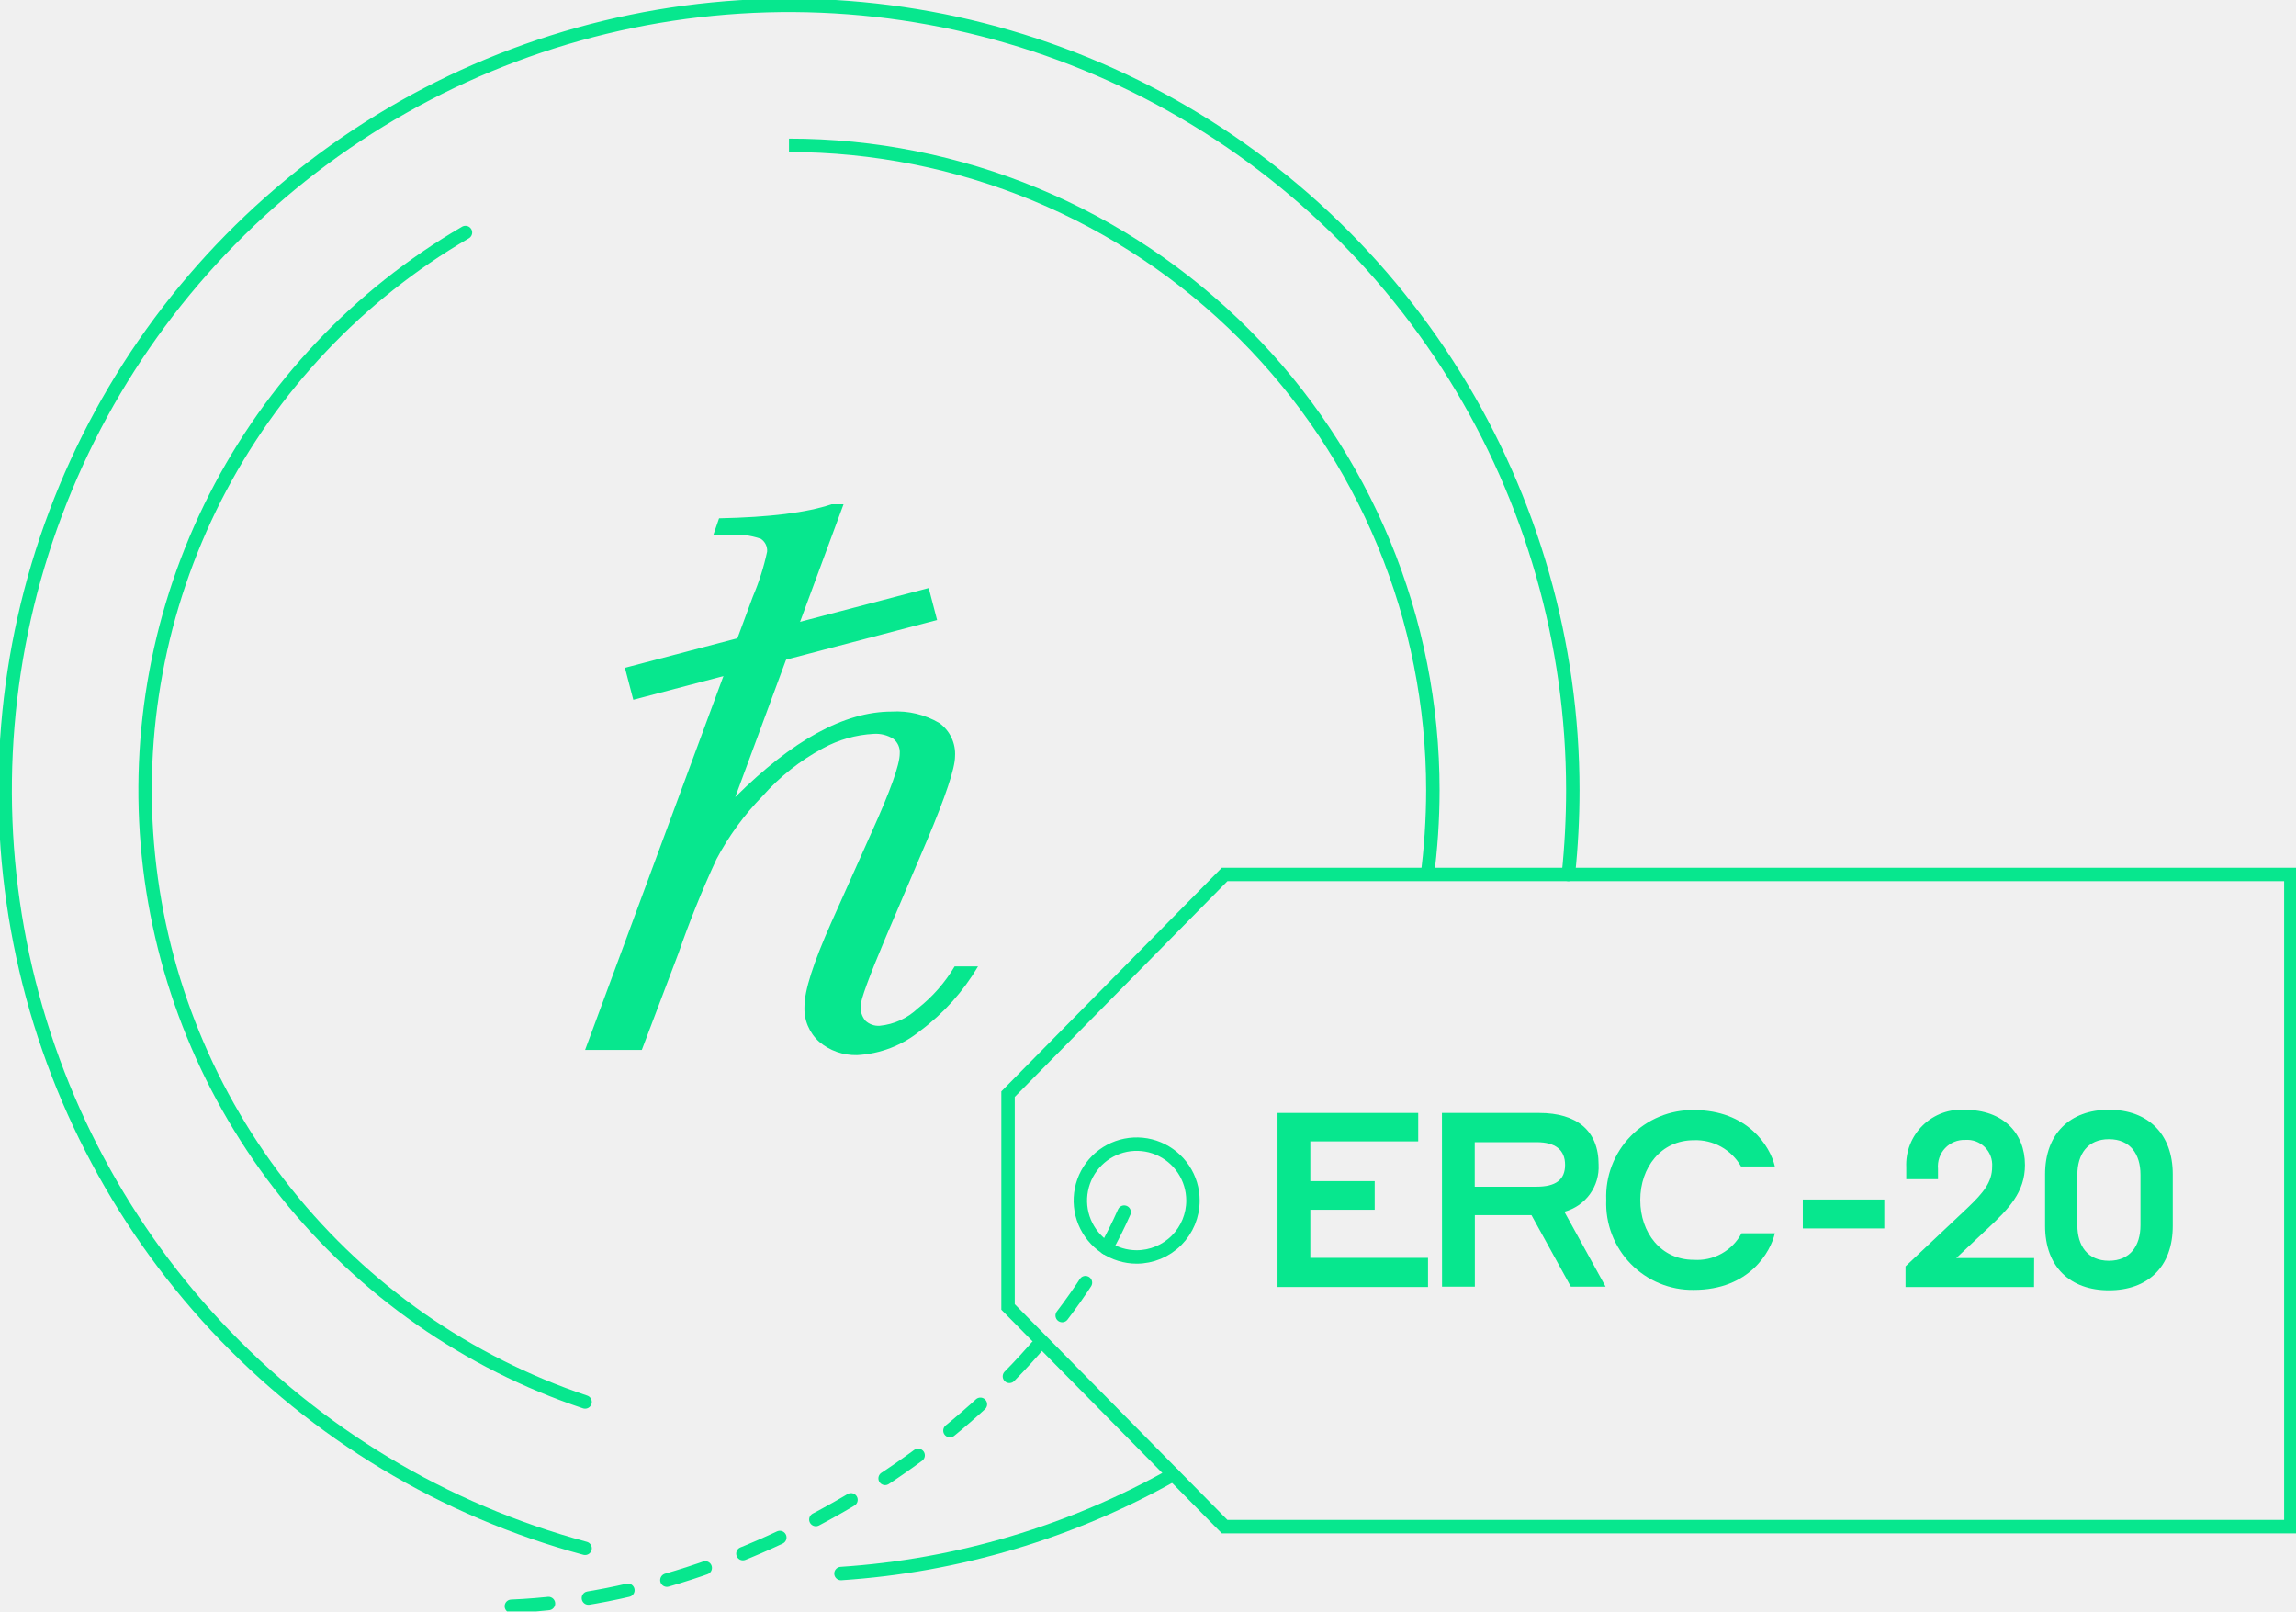
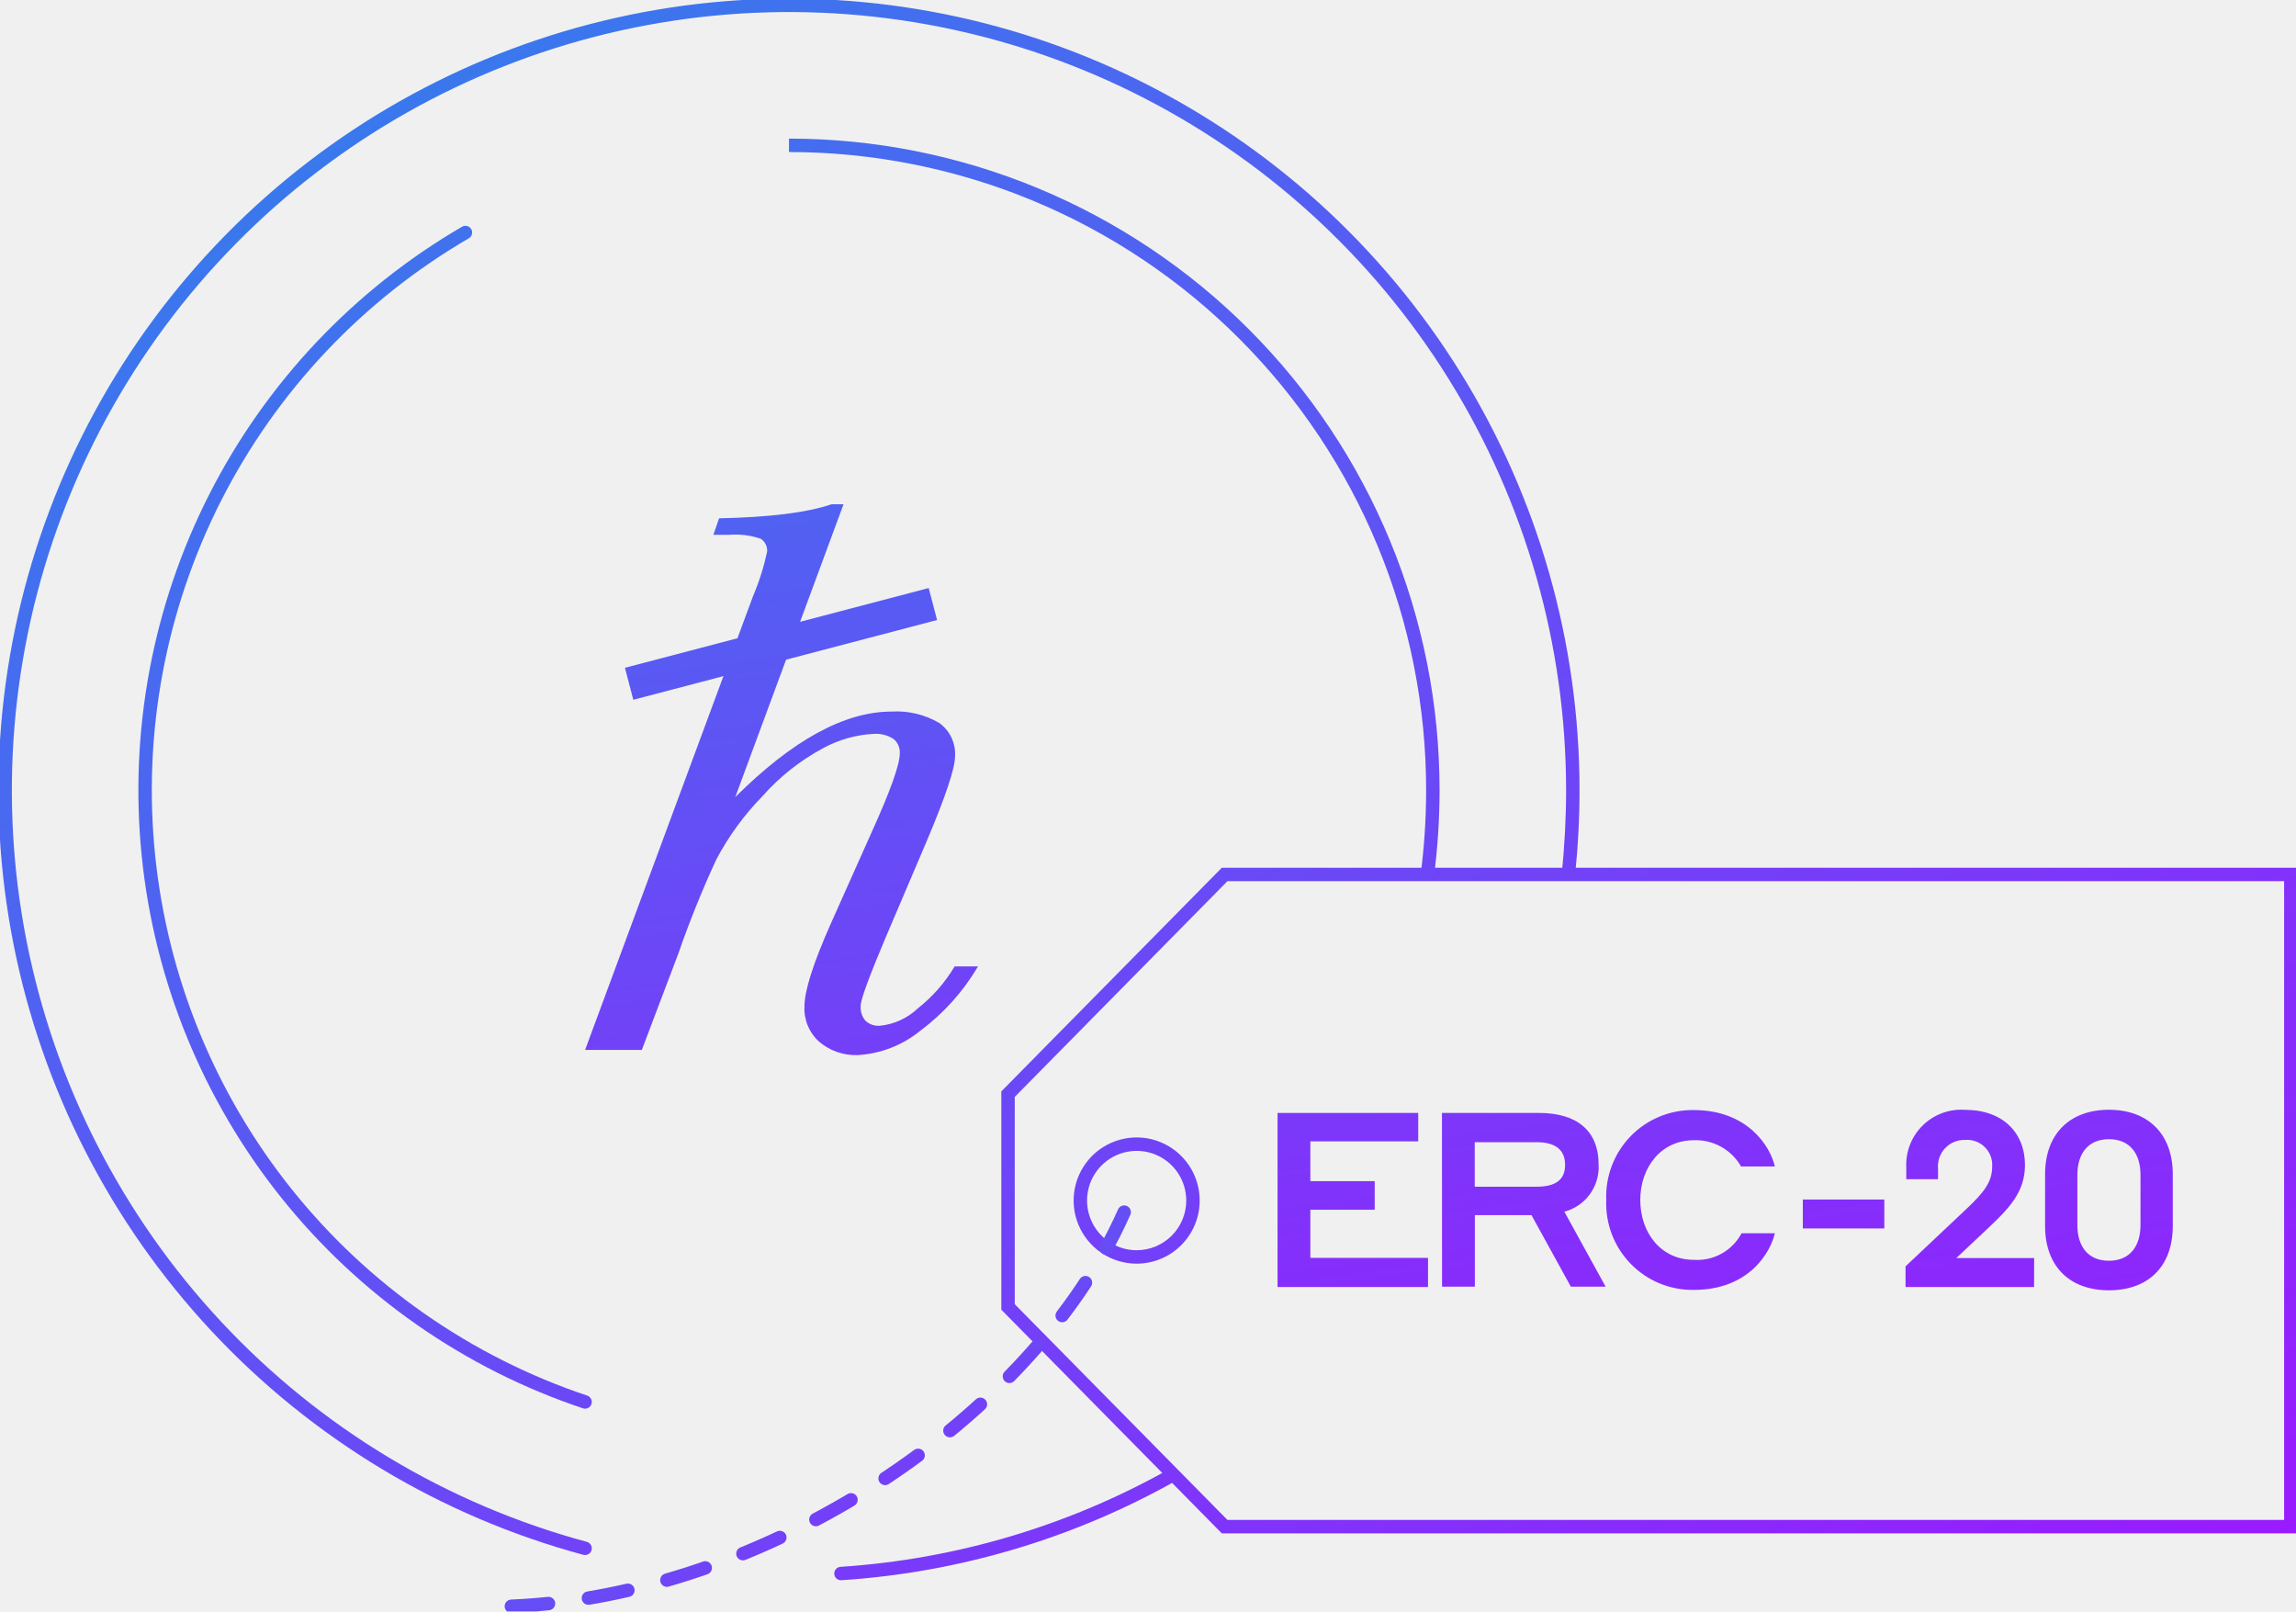
<svg xmlns="http://www.w3.org/2000/svg" width="171" height="120" viewBox="0 0 171 120" fill="none">
-   <g clip-path="url(#clip0_200_103)">
-     <path d="M106.278 65.38C106.568 63.216 106.714 61.034 106.716 58.85C106.717 52.543 105.477 46.298 103.068 40.471C100.658 34.644 97.126 29.35 92.673 24.89C88.22 20.43 82.933 16.892 77.115 14.478C71.296 12.065 65.06 10.822 58.762 10.822" stroke="#07E78E" stroke-linejoin="round" />
-     <path d="M62.633 117.178C71.329 116.607 79.787 114.088 87.382 109.808" stroke="#07E78E" stroke-linecap="round" stroke-linejoin="round" />
-     <path d="M116.809 65.119C117.028 63.034 117.138 60.939 117.139 58.842C117.137 47.935 114.087 37.246 108.335 27.984C102.583 18.722 94.359 11.256 84.591 6.43C74.823 1.605 63.901 -0.388 53.061 0.677C42.221 1.742 31.895 5.822 23.25 12.457C14.605 19.092 7.986 28.016 4.142 38.221C0.297 48.426 -0.62 59.505 1.495 70.204C3.609 80.904 8.671 90.797 16.108 98.767C23.544 106.736 33.059 112.463 43.576 115.3" stroke="#07E78E" stroke-linecap="round" stroke-linejoin="round" />
-     <path d="M34.666 17.314C26.688 21.959 20.218 28.808 16.031 37.042C11.843 45.276 10.116 54.545 11.056 63.737C11.997 72.929 15.565 81.654 21.333 88.867C27.101 96.079 34.824 101.473 43.576 104.401" stroke="#07E78E" stroke-linecap="round" stroke-linejoin="round" />
-     <path d="M47.8 78.187H43.576L56.073 44.42C56.531 43.344 56.886 42.226 57.133 41.082C57.148 40.894 57.111 40.705 57.028 40.535C56.944 40.366 56.816 40.223 56.657 40.12C55.897 39.859 55.091 39.76 54.291 39.828H53.131L53.554 38.597C57.318 38.521 60.111 38.172 61.934 37.551H62.825L54.76 59.358C59.025 55.112 62.907 52.989 66.404 52.989C67.648 52.913 68.887 53.21 69.961 53.843C70.35 54.124 70.66 54.5 70.865 54.934C71.069 55.369 71.16 55.848 71.128 56.327C71.128 57.204 70.432 59.291 69.039 62.588L65.913 69.926C64.707 72.788 64.1 74.449 64.1 74.895C64.067 75.299 64.194 75.7 64.453 76.01C64.596 76.143 64.764 76.245 64.948 76.31C65.132 76.375 65.327 76.401 65.521 76.387C66.587 76.283 67.587 75.826 68.363 75.088C69.459 74.224 70.386 73.165 71.098 71.965H72.841C71.74 73.833 70.278 75.462 68.54 76.757C67.201 77.849 65.549 78.485 63.824 78.572C62.797 78.595 61.797 78.242 61.012 77.58C60.644 77.25 60.355 76.842 60.164 76.385C59.974 75.929 59.889 75.435 59.914 74.941C59.914 73.772 60.574 71.703 61.903 68.719L64.922 61.965C66.315 58.889 67.011 56.937 67.011 56.112C67.027 55.905 66.992 55.697 66.909 55.506C66.826 55.316 66.698 55.149 66.535 55.02C66.096 54.742 65.579 54.612 65.06 54.65C63.742 54.721 62.456 55.086 61.296 55.719C59.594 56.632 58.067 57.841 56.788 59.288C55.426 60.68 54.273 62.26 53.362 63.98C52.303 66.262 51.359 68.596 50.535 70.972L47.8 78.187Z" fill="#07E78E" />
-     <path d="M69.168 43.79L46.543 49.73L47.166 52.111L69.791 46.171L69.168 43.79Z" fill="#07E78E" />
-     <path d="M91.207 113.685H170.616V65.119H91.207L75.076 81.479V97.325L91.207 113.685ZM84.655 93.602C83.826 93.602 83.015 93.355 82.325 92.894C81.635 92.432 81.098 91.776 80.78 91.009C80.463 90.242 80.38 89.397 80.542 88.583C80.704 87.768 81.103 87.02 81.689 86.432C82.276 85.845 83.023 85.445 83.837 85.283C84.65 85.121 85.494 85.204 86.26 85.522C87.026 85.84 87.681 86.378 88.142 87.069C88.603 87.759 88.849 88.571 88.849 89.402C88.849 90.516 88.407 91.584 87.621 92.372C86.834 93.159 85.767 93.602 84.655 93.602V93.602Z" stroke="#07E78E" stroke-miterlimit="10" />
-     <path d="M83.726 90.263C76.912 105.647 56.98 118.831 38.084 119.615" stroke="#07E78E" stroke-miterlimit="10" stroke-linecap="round" stroke-dasharray="3 3" />
-     <path d="M95.148 82.879H105.625V84.995H97.59V87.956H102.383V90.087H97.59V93.671H106.355V95.84H95.148V82.879Z" fill="#07E78E" />
-     <path d="M107.392 82.879H114.627C117.454 82.879 119.059 84.21 119.059 86.725C119.102 87.514 118.871 88.294 118.407 88.933C117.942 89.571 117.272 90.031 116.509 90.233L119.582 95.817H116.993L114.059 90.487H109.842V95.817H107.399L107.392 82.879ZM109.834 85.056V88.371H114.443C115.849 88.371 116.563 87.864 116.563 86.748C116.563 85.633 115.849 85.056 114.443 85.056H109.834Z" fill="#07E78E" />
-     <path d="M119.628 89.364C119.592 88.489 119.735 87.615 120.048 86.798C120.361 85.98 120.837 85.235 121.448 84.608C122.058 83.98 122.79 83.484 123.598 83.15C124.407 82.816 125.275 82.651 126.149 82.664C130.143 82.664 131.841 85.348 132.187 86.864H129.667C129.315 86.247 128.801 85.739 128.181 85.394C127.561 85.05 126.858 84.882 126.149 84.91C123.707 84.91 122.163 86.933 122.163 89.364C122.163 91.794 123.699 93.817 126.149 93.817C126.869 93.866 127.588 93.706 128.219 93.355C128.85 93.004 129.366 92.478 129.706 91.84H132.187C131.872 93.209 130.305 96.055 126.149 96.055C125.275 96.069 124.408 95.903 123.6 95.57C122.792 95.236 122.061 94.741 121.451 94.115C120.84 93.488 120.364 92.744 120.05 91.927C119.737 91.11 119.593 90.238 119.628 89.364Z" fill="#07E78E" />
-     <path d="M134.268 89.325H140.336V91.479H134.268V89.325Z" fill="#07E78E" />
-     <path d="M151.49 95.84H141.919V94.302L146.528 89.956C147.733 88.81 148.371 88.025 148.371 86.879C148.389 86.611 148.35 86.343 148.256 86.092C148.161 85.841 148.014 85.613 147.824 85.424C147.633 85.235 147.405 85.089 147.153 84.996C146.902 84.904 146.633 84.866 146.366 84.887C146.087 84.877 145.808 84.927 145.549 85.033C145.29 85.139 145.057 85.3 144.865 85.504C144.673 85.708 144.527 85.95 144.436 86.215C144.345 86.48 144.312 86.762 144.338 87.041V87.81H141.973V86.918C141.947 86.339 142.044 85.761 142.258 85.223C142.472 84.685 142.797 84.198 143.212 83.795C143.627 83.391 144.123 83.081 144.666 82.883C145.21 82.686 145.789 82.606 146.366 82.649C149.17 82.649 150.814 84.364 150.814 86.756C150.814 88.779 149.608 90.017 148.002 91.517L145.698 93.686H151.497L151.49 95.84Z" fill="#07E78E" />
-     <path d="M161.821 87.441V91.287C161.821 94.363 159.947 96.086 157.066 96.086C154.186 96.086 152.312 94.348 152.312 91.287V87.441C152.312 84.448 154.147 82.641 157.066 82.641C159.985 82.641 161.821 84.448 161.821 87.441ZM159.417 91.24V87.479C159.417 85.941 158.649 84.833 157.066 84.833C155.484 84.833 154.716 85.948 154.716 87.479V91.24C154.716 92.779 155.484 93.886 157.066 93.886C158.649 93.886 159.417 92.771 159.417 91.24Z" fill="#07E78E" />
+   <g clip-path="url(#clip0_200_219)">
+     <path d="M106.715 58.85L107.215 58.85V58.85L106.715 58.85ZM62.6 116.679C62.324 116.697 62.116 116.935 62.134 117.21C62.152 117.486 62.39 117.695 62.665 117.676L62.6 116.679ZM87.627 110.244C87.868 110.108 87.953 109.803 87.817 109.563C87.682 109.322 87.377 109.237 87.136 109.373L87.627 110.244ZM116.311 65.067C116.282 65.341 116.482 65.587 116.756 65.616C117.031 65.645 117.277 65.446 117.306 65.171L116.311 65.067ZM117.139 58.842L117.639 58.843V58.842L117.139 58.842ZM43.445 115.783C43.712 115.855 43.986 115.697 44.058 115.431C44.13 115.164 43.972 114.889 43.706 114.818L43.445 115.783ZM34.917 17.746C35.155 17.607 35.236 17.301 35.097 17.063C34.958 16.824 34.652 16.743 34.414 16.882L34.917 17.746ZM43.417 104.875C43.679 104.963 43.962 104.821 44.05 104.56C44.137 104.298 43.996 104.014 43.734 103.927L43.417 104.875ZM91.207 113.685L90.851 114.036L90.998 114.185H91.207V113.685ZM170.616 113.685V114.185H171.116V113.685H170.616ZM170.616 65.119H171.116V64.619H170.616V65.119ZM91.207 65.119V64.619H90.998L90.851 64.768L91.207 65.119ZM75.076 81.479L74.72 81.128L74.576 81.274V81.479H75.076ZM75.076 97.325H74.576V97.53L74.72 97.676L75.076 97.325ZM84.655 93.602V93.102V93.602ZM88.849 89.402H88.349H88.849ZM106.773 65.447C107.066 63.26 107.214 61.057 107.215 58.85L106.215 58.85C106.214 61.012 106.069 63.171 105.782 65.314L106.773 65.447ZM107.215 58.85C107.216 52.478 105.964 46.168 103.529 40.28L102.605 40.662C104.99 46.429 106.216 52.609 106.215 58.85L107.215 58.85ZM103.529 40.28C101.095 34.393 97.526 29.043 93.026 24.537L92.319 25.243C96.725 29.657 100.221 34.896 102.605 40.662L103.529 40.28ZM93.026 24.537C88.527 20.03 83.185 16.456 77.306 14.017L76.923 14.94C82.681 17.329 87.912 20.83 92.319 25.243L93.026 24.537ZM77.306 14.017C71.427 11.578 65.125 10.322 58.761 10.322V11.322C64.994 11.322 71.165 12.552 76.923 14.94L77.306 14.017ZM62.665 117.676C71.437 117.101 79.967 114.561 87.627 110.244L87.136 109.373C79.606 113.616 71.222 116.113 62.6 116.679L62.665 117.676ZM117.306 65.171C117.526 63.069 117.638 60.956 117.639 58.843L116.639 58.842C116.638 60.921 116.528 62.999 116.311 65.067L117.306 65.171ZM117.639 58.842C117.636 47.842 114.561 37.062 108.76 27.721L107.91 28.248C113.613 37.431 116.636 48.029 116.639 58.843L117.639 58.842ZM108.76 27.721C102.959 18.379 94.663 10.849 84.812 5.982L84.369 6.879C94.053 11.663 102.208 19.065 107.91 28.248L108.76 27.721ZM84.812 5.982C74.96 1.115 63.945 -0.895 53.012 0.179L53.11 1.174C63.857 0.118 74.685 2.094 84.369 6.879L84.812 5.982ZM53.012 0.179C42.079 1.253 31.664 5.369 22.945 12.06L23.554 12.854C32.125 6.276 42.363 2.23 53.11 1.174L53.012 0.179ZM22.945 12.06C14.226 18.752 7.551 27.753 3.673 38.045L4.609 38.398C8.421 28.28 14.983 19.432 23.554 12.854L22.945 12.06ZM3.673 38.045C-0.204 48.337 -1.129 59.51 1.004 70.301L1.985 70.107C-0.111 59.499 0.797 48.515 4.609 38.398L3.673 38.045ZM1.004 70.301C3.137 81.092 8.242 91.07 15.742 99.108L16.473 98.426C9.1 90.525 4.082 80.715 1.985 70.107L1.004 70.301ZM15.742 99.108C23.242 107.145 32.838 112.921 43.445 115.783L43.706 114.818C33.279 112.005 23.846 106.327 16.473 98.426L15.742 99.108ZM34.414 16.882C26.353 21.575 19.816 28.496 15.585 36.816L16.476 37.269C20.62 29.121 27.023 22.342 34.917 17.746L34.414 16.882ZM15.585 36.816C11.354 45.135 9.609 54.5 10.559 63.788L11.554 63.686C10.623 54.59 12.332 45.417 16.476 37.269L15.585 36.816ZM10.559 63.788C11.509 73.075 15.114 81.891 20.942 89.179L21.723 88.555C16.015 81.417 12.484 72.782 11.554 63.686L10.559 63.788ZM20.942 89.179C26.77 96.467 34.574 101.917 43.417 104.875L43.734 103.927C35.074 101.029 27.431 95.692 21.723 88.555L20.942 89.179ZM91.207 114.185H170.616V113.185H91.207V114.185ZM171.116 113.685V65.119H170.116V113.685H171.116ZM170.616 64.619H91.207V65.619H170.616V64.619ZM90.851 64.768L74.72 81.128L75.432 81.83L91.563 65.47L90.851 64.768ZM74.576 81.479V97.325H75.576V81.479H74.576ZM74.72 97.676L90.851 114.036L91.563 113.334L75.432 96.974L74.72 97.676ZM84.655 93.102C83.924 93.102 83.21 92.885 82.603 92.478L82.047 93.309C82.819 93.826 83.726 94.102 84.655 94.102V93.102ZM82.603 92.478C81.995 92.072 81.522 91.494 81.242 90.818L80.318 91.2C80.673 92.059 81.275 92.793 82.047 93.309L82.603 92.478ZM81.242 90.818C80.962 90.142 80.889 89.398 81.032 88.68L80.051 88.485C79.87 89.397 79.963 90.342 80.318 91.2L81.242 90.818ZM81.032 88.68C81.174 87.962 81.526 87.303 82.043 86.786L81.335 86.079C80.679 86.736 80.232 87.574 80.051 88.485L81.032 88.68ZM82.043 86.786C82.56 86.268 83.218 85.916 83.934 85.773L83.739 84.793C82.828 84.974 81.992 85.422 81.335 86.079L82.043 86.786ZM83.934 85.773C84.651 85.631 85.393 85.704 86.068 85.984L86.451 85.06C85.594 84.704 84.65 84.611 83.739 84.793L83.934 85.773ZM86.068 85.984C86.743 86.264 87.32 86.738 87.726 87.346L88.558 86.791C88.042 86.018 87.309 85.416 86.451 85.06L86.068 85.984ZM87.726 87.346C88.132 87.955 88.349 88.67 88.349 89.402H89.349C89.349 88.473 89.074 87.564 88.558 86.791L87.726 87.346ZM88.349 89.402C88.349 90.383 87.959 91.325 87.267 92.018L87.974 92.725C88.854 91.844 89.349 90.648 89.349 89.402H88.349ZM87.267 92.018C86.574 92.712 85.634 93.102 84.655 93.102V94.102C85.9 94.102 87.094 93.606 87.974 92.725L87.267 92.018Z" fill="url(#paint0_linear_200_219)" />
+     <path d="M83.726 90.263C76.913 105.647 56.98 118.831 38.084 119.615" stroke="url(#paint1_linear_200_219)" stroke-miterlimit="10" stroke-linecap="round" stroke-dasharray="3 3" />
+     <path fill-rule="evenodd" clip-rule="evenodd" d="M47.801 78.187H43.576L53.88 50.349L47.166 52.111L46.543 49.73L54.923 47.53L56.074 44.42C56.532 43.344 56.887 42.226 57.134 41.082C57.148 40.894 57.112 40.705 57.028 40.535C56.944 40.366 56.816 40.223 56.657 40.12C55.898 39.859 55.092 39.76 54.291 39.828H53.132L53.554 38.597C57.318 38.521 60.111 38.172 61.934 37.551H62.825L59.588 46.305L69.168 43.79L69.791 46.171L58.545 49.124L54.76 59.358C59.026 55.112 62.907 52.989 66.405 52.989C67.649 52.913 68.887 53.21 69.961 53.843C70.35 54.124 70.661 54.5 70.865 54.934C71.069 55.369 71.16 55.848 71.129 56.327C71.129 57.204 70.432 59.291 69.04 62.588L65.913 69.926C64.707 72.788 64.1 74.449 64.1 74.895C64.067 75.299 64.194 75.7 64.454 76.01C64.597 76.143 64.765 76.245 64.949 76.31C65.132 76.375 65.327 76.401 65.522 76.387C66.587 76.283 67.587 75.826 68.364 75.087C69.459 74.224 70.386 73.165 71.098 71.965H72.842C71.741 73.833 70.278 75.462 68.54 76.757C67.201 77.849 65.549 78.485 63.824 78.572C62.797 78.595 61.798 78.242 61.013 77.58C60.645 77.25 60.355 76.842 60.165 76.385C59.975 75.929 59.889 75.435 59.914 74.941C59.914 73.772 60.575 71.703 61.904 68.719L64.922 61.965C66.315 58.889 67.012 56.937 67.012 56.112C67.028 55.905 66.993 55.697 66.909 55.506C66.826 55.316 66.698 55.149 66.535 55.02C66.096 54.742 65.579 54.612 65.061 54.65C63.742 54.721 62.456 55.086 61.297 55.719C59.594 56.632 58.068 57.841 56.788 59.288C55.427 60.68 54.273 62.26 53.362 63.98C52.303 66.262 51.359 68.596 50.535 70.972L47.801 78.187ZM141.92 95.84H151.491L151.498 93.686H145.699L148.003 91.517C149.609 90.017 150.815 88.779 150.815 86.756C150.815 84.364 149.171 82.648 146.367 82.648C145.791 82.606 145.211 82.686 144.667 82.883C144.124 83.081 143.628 83.391 143.213 83.795C142.798 84.198 142.473 84.685 142.259 85.223C142.045 85.761 141.948 86.339 141.974 86.917V87.81H144.34V87.04C144.313 86.762 144.346 86.48 144.437 86.215C144.528 85.95 144.674 85.708 144.866 85.504C145.058 85.3 145.292 85.139 145.55 85.033C145.809 84.927 146.088 84.877 146.367 84.887C146.635 84.866 146.903 84.904 147.154 84.996C147.406 85.089 147.635 85.235 147.825 85.424C148.015 85.613 148.162 85.841 148.257 86.092C148.351 86.343 148.391 86.611 148.372 86.879C148.372 88.025 147.735 88.81 146.529 89.956L141.92 94.302V95.84ZM120.049 86.798C119.736 87.615 119.593 88.489 119.628 89.364C119.594 90.238 119.738 91.11 120.051 91.927C120.364 92.744 120.841 93.488 121.451 94.115C122.062 94.741 122.793 95.236 123.601 95.57C124.409 95.903 125.276 96.069 126.15 96.055C130.305 96.055 131.872 93.209 132.187 91.84H129.706C129.367 92.478 128.851 93.004 128.22 93.355C127.589 93.706 126.87 93.866 126.15 93.817C123.699 93.817 122.163 91.794 122.163 89.364C122.163 86.933 123.707 84.91 126.15 84.91C126.858 84.882 127.561 85.05 128.181 85.394C128.802 85.739 129.316 86.247 129.668 86.864H132.187C131.842 85.348 130.144 82.664 126.15 82.664C125.275 82.651 124.407 82.816 123.599 83.15C122.791 83.484 122.059 83.98 121.448 84.608C120.838 85.235 120.362 85.98 120.049 86.798ZM95.148 82.879H105.626V84.995H97.591V87.956H102.384V90.087H97.591V93.671H106.355V95.84H95.148V82.879ZM107.393 82.879H114.628C117.455 82.879 119.06 84.21 119.06 86.725C119.103 87.514 118.872 88.294 118.408 88.933C117.943 89.571 117.273 90.031 116.51 90.233L119.583 95.817H116.994L114.06 90.487H109.843V95.817H107.4L107.393 82.879ZM109.835 85.056V88.371H114.444C115.85 88.371 116.564 87.864 116.564 86.748C116.564 85.633 115.85 85.056 114.444 85.056H109.835ZM134.27 89.325H140.338V91.479H134.27V89.325ZM161.822 87.441V91.287C161.822 94.363 159.948 96.086 157.067 96.086C154.187 96.086 152.312 94.348 152.312 91.287V87.441C152.312 84.448 154.148 82.641 157.067 82.641C159.986 82.641 161.822 84.448 161.822 87.441ZM159.418 91.24V87.479C159.418 85.941 158.65 84.833 157.067 84.833C155.485 84.833 154.717 85.948 154.717 87.479V91.24C154.717 92.779 155.485 93.886 157.067 93.886C158.65 93.886 159.418 92.771 159.418 91.24Z" fill="url(#paint2_linear_200_219)" />
  </g>
  <defs>
-     <clipPath id="clip0_200_103">
+     <linearGradient id="paint0_linear_200_219" x1="0.606" y1="0.547" x2="109.277" y2="158.958" gradientUnits="userSpaceOnUse">
+       <stop stop-color="#2D84EB" />
+       <stop offset="1" stop-color="#9A1AFF" />
+     </linearGradient>
+     <linearGradient id="paint1_linear_200_219" x1="38.143" y1="90.301" x2="64.782" y2="131.723" gradientUnits="userSpaceOnUse">
+       <stop stop-color="#2D84EB" />
+       <stop offset="1" stop-color="#9A1AFF" />
+     </linearGradient>
+     <linearGradient id="paint2_linear_200_219" x1="-5" y1="4.5" x2="12.043" y2="130.996" gradientUnits="userSpaceOnUse">
+       <stop stop-color="#2D84EB" />
+       <stop offset="1" stop-color="#9A1AFF" />
+     </linearGradient>
+     <clipPath id="clip0_200_219">
      <rect width="171" height="120" fill="white" />
    </clipPath>
  </defs>
</svg>
